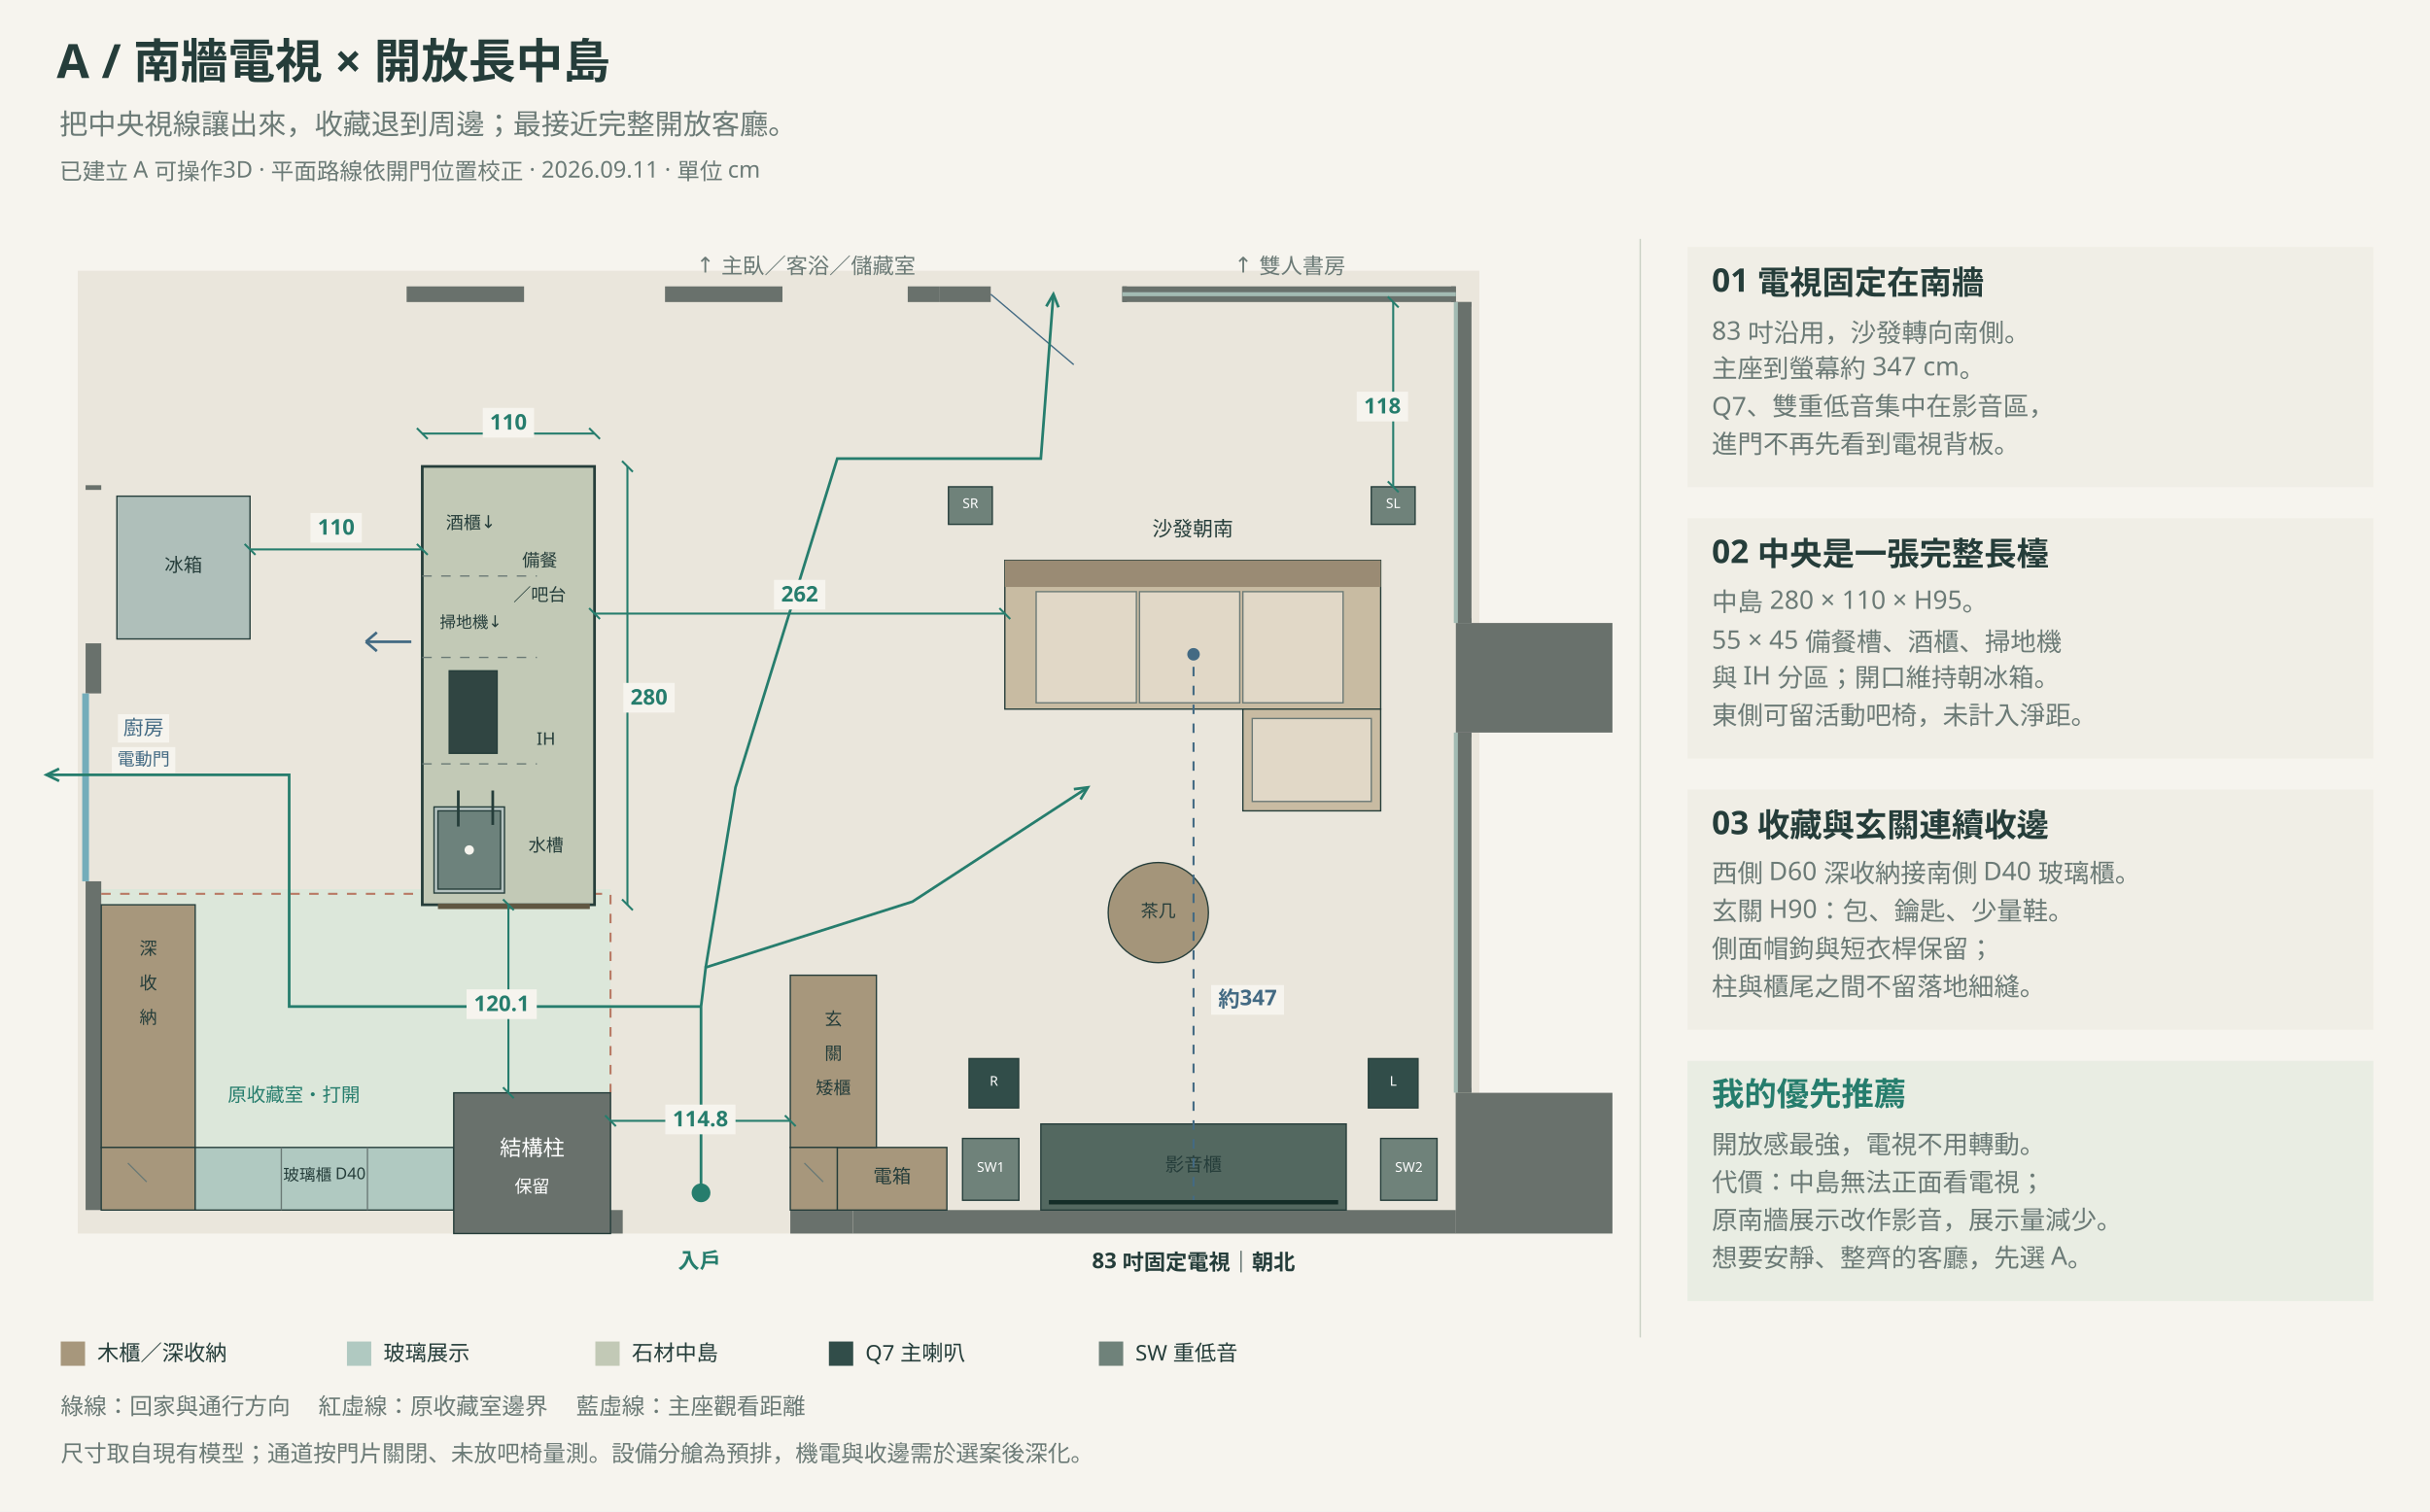
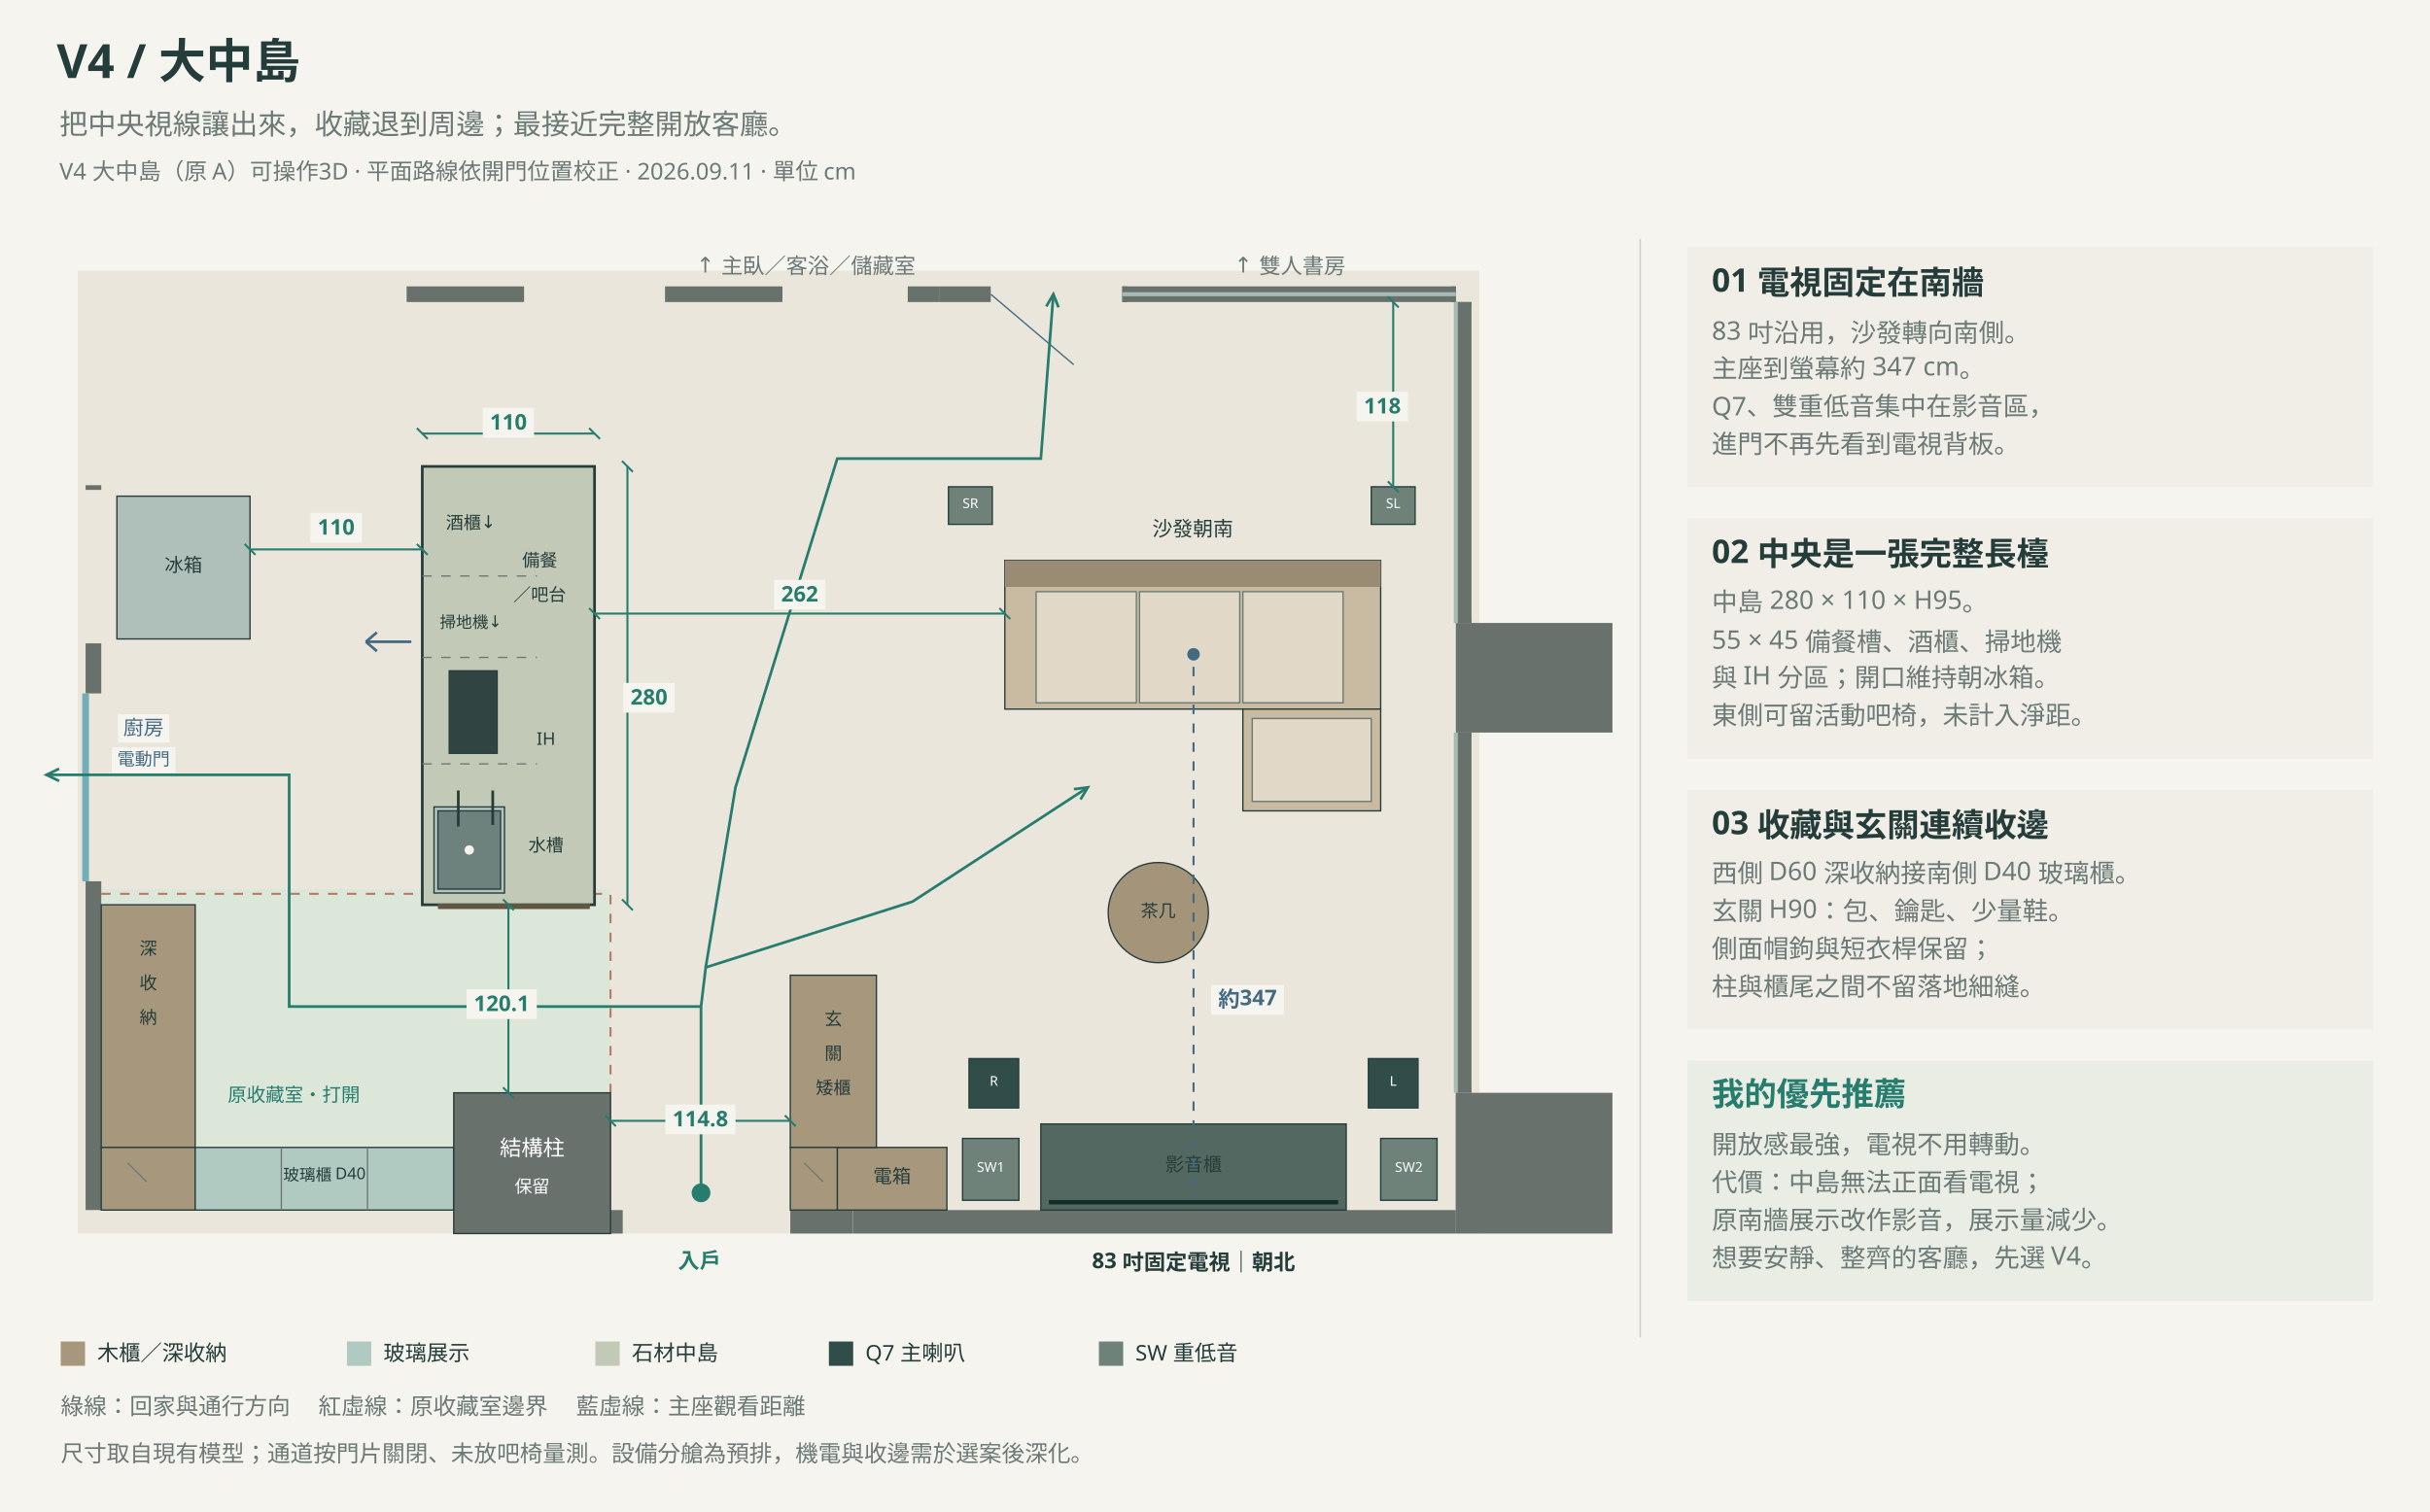
<svg xmlns="http://www.w3.org/2000/svg" width="1800" height="1120" viewBox="0 0 1800 1120" font-family="Microsoft JhengHei,sans-serif">
  <rect width="100%" height="100%" fill="#f6f4ee" />
-   <text x="42.00" y="57.80" font-size="35" fill="#253d3a" text-anchor="start" font-weight="700">A  /  南牆電視 × 開放長中島</text>
+   <text x="42.00" y="57.80" font-size="35" fill="#253d3a" text-anchor="start" font-weight="700">V4  /  大中島</text>
  <text x="44.00" y="99.48" font-size="21" fill="#6b7a76" text-anchor="start" font-weight="400">把中央視線讓出來，收藏退到周邊；最接近完整開放客廳。</text>
-   <text x="44.00" y="132.96" font-size="17" fill="#6b7a76" text-anchor="start" font-weight="400">已建立 A 可操作3D · 平面路線依開門位置校正 · 2026.09.11 · 單位 cm</text>
+   <text x="44.00" y="132.96" font-size="17" fill="#6b7a76" text-anchor="start" font-weight="400">V4 大中島（原 A）可操作3D · 平面路線依開門位置校正 · 2026.09.11 · 單位 cm</text>
  <rect x="57.60" y="200.60" width="1038.20" height="713.40" fill="#eae6dc" stroke="none" stroke-width="1" />
  <rect x="75.00" y="658.80" width="377.23" height="237.80" fill="#dce7da" stroke="none" stroke-width="1" />
  <rect x="1078.28" y="809.72" width="116.12" height="104.28" fill="#69716c" stroke="none" stroke-width="1" />
  <rect x="336.12" y="809.72" width="116.12" height="104.28" fill="#69716c" stroke="none" stroke-width="1" />
  <rect x="631.80" y="896.60" width="446.60" height="17.40" fill="#69716c" stroke="none" stroke-width="1" />
  <rect x="452.00" y="896.60" width="9.28" height="17.40" fill="#69716c" stroke="none" stroke-width="1" />
  <rect x="585.40" y="896.60" width="46.40" height="17.40" fill="#69716c" stroke="none" stroke-width="1" />
  <rect x="1078.40" y="223.80" width="11.60" height="237.80" fill="#69716c" stroke="none" stroke-width="1" />
  <rect x="1078.40" y="223.80" width="11.60" height="3.48" fill="#69716c" stroke="none" stroke-width="1" />
  <rect x="1078.40" y="458.12" width="11.60" height="3.48" fill="#69716c" stroke="none" stroke-width="1" />
  <rect x="1082.46" y="227.28" width="3.48" height="230.84" fill="#69716c" stroke="none" stroke-width="1" />
  <rect x="1078.40" y="461.60" width="116.00" height="81.20" fill="#69716c" stroke="none" stroke-width="1" />
  <rect x="1078.40" y="542.80" width="11.60" height="266.80" fill="#69716c" stroke="none" stroke-width="1" />
  <rect x="1078.40" y="542.80" width="11.60" height="3.48" fill="#69716c" stroke="none" stroke-width="1" />
  <rect x="1078.40" y="806.12" width="11.60" height="3.48" fill="#69716c" stroke="none" stroke-width="1" />
  <rect x="1082.46" y="546.28" width="3.48" height="259.84" fill="#69716c" stroke="none" stroke-width="1" />
  <rect x="301.20" y="212.20" width="87.00" height="11.60" fill="#69716c" stroke="none" stroke-width="1" />
  <rect x="492.60" y="212.20" width="87.00" height="11.60" fill="#69716c" stroke="none" stroke-width="1" />
  <rect x="672.40" y="212.20" width="23.20" height="11.60" fill="#69716c" stroke="none" stroke-width="1" />
  <rect x="695.60" y="212.20" width="38.28" height="11.60" fill="#69716c" stroke="none" stroke-width="1" />
  <rect x="831.32" y="212.20" width="247.08" height="11.60" fill="#69716c" stroke="none" stroke-width="1" />
  <rect x="831.32" y="212.20" width="3.48" height="11.60" fill="#69716c" stroke="none" stroke-width="1" />
  <rect x="1074.92" y="212.20" width="3.48" height="11.60" fill="#69716c" stroke="none" stroke-width="1" />
  <rect x="834.80" y="216.26" width="240.12" height="3.48" fill="#69716c" stroke="none" stroke-width="1" />
  <rect x="63.40" y="359.52" width="11.60" height="3.48" fill="#69716c" stroke="none" stroke-width="1" />
  <rect x="63.40" y="476.68" width="11.60" height="37.12" fill="#69716c" stroke="none" stroke-width="1" />
  <rect x="63.40" y="653.00" width="11.60" height="243.60" fill="#69716c" stroke="none" stroke-width="1" />
  <polyline points="1078.40,223.80 1078.40,461.60" fill="none" stroke="#a3bbb3" stroke-width="3" />
  <polyline points="1078.40,542.80 1078.40,809.60" fill="none" stroke="#a3bbb3" stroke-width="3" />
  <polyline points="831.32,218.00 1078.40,218.00" fill="none" stroke="#a3bbb3" stroke-width="3" />
  <polyline points="733.88,218.00 795.36,270.20" fill="none" stroke="#436a83" stroke-width="1" />
  <polyline points="63.40,513.80 63.40,653.00" fill="none" stroke="#74adba" stroke-width="5" />
  <text x="597.00" y="201.92" font-size="16" fill="#6b7a76" text-anchor="middle" font-weight="400">↑  主臥／客浴／儲藏室</text>
  <text x="955.44" y="201.92" font-size="16" fill="#6b7a76" text-anchor="middle" font-weight="400">↑  雙人書房</text>
  <rect x="87.32" y="529.20" width="38.00" height="21.00" fill="#f6f4ee" stroke="none" stroke-width="1" />
  <text x="106.32" y="544.40" font-size="15" fill="#436a83" text-anchor="middle" font-weight="400">廚房</text>
  <rect x="82.82" y="553.56" width="47.00" height="19.00" fill="#f6f4ee" stroke="none" stroke-width="1" />
  <text x="106.32" y="567.00" font-size="13" fill="#436a83" text-anchor="middle" font-weight="400">電動門</text>
  <polyline points="75.00,662.28 452.23,662.28 452.23,809.60" fill="none" stroke="#b87964" stroke-width="1.5" stroke-dasharray="7 7" />
  <text x="217.68" y="816.12" font-size="14" fill="#267d6d" text-anchor="middle" font-weight="400">原收藏室・打開</text>
  <rect x="86.60" y="367.64" width="98.60" height="105.79" fill="#afbfba" stroke="#253d3a" stroke-width="1" />
  <text x="135.90" y="423.58" font-size="14" fill="#253d3a" text-anchor="middle" font-weight="400">冰箱</text>
  <rect x="75.00" y="670.40" width="69.60" height="179.80" fill="#a7977c" stroke="#253d3a" stroke-width="1" />
  <text x="109.80" y="707.36" font-size="13" fill="#253d3a" text-anchor="middle" font-weight="400">深</text>
  <text x="109.80" y="732.88" font-size="13" fill="#253d3a" text-anchor="middle" font-weight="400">收</text>
  <text x="109.80" y="758.40" font-size="13" fill="#253d3a" text-anchor="middle" font-weight="400">納</text>
  <rect x="75.00" y="850.20" width="69.60" height="46.40" fill="#a7977c" stroke="#253d3a" stroke-width="1" />
  <rect x="144.60" y="850.20" width="191.40" height="46.40" fill="#b0c9c1" stroke="#253d3a" stroke-width="1" />
  <polyline points="208.40,850.20 208.40,896.60" fill="none" stroke="#6b7a76" stroke-width="1" />
  <polyline points="272.20,850.20 272.20,896.60" fill="none" stroke="#6b7a76" stroke-width="1" />
  <text x="240.30" y="874.68" font-size="12" fill="#253d3a" text-anchor="middle" font-weight="400">玻璃櫃 D40</text>
  <rect x="620.20" y="850.20" width="81.20" height="46.40" fill="#a7977c" stroke="#253d3a" stroke-width="1" />
  <text x="660.80" y="876.44" font-size="14" fill="#253d3a" text-anchor="middle" font-weight="400">電箱</text>
  <rect x="744.32" y="415.20" width="278.40" height="110.20" fill="#c8bba2" stroke="#253d3a" stroke-width="1" />
  <rect x="767.52" y="438.40" width="74.24" height="82.36" fill="#e1d8c7" stroke="#6b7a76" stroke-width="1" />
  <rect x="844.08" y="438.40" width="74.24" height="82.36" fill="#e1d8c7" stroke="#6b7a76" stroke-width="1" />
  <rect x="920.64" y="438.40" width="74.24" height="82.36" fill="#e1d8c7" stroke="#6b7a76" stroke-width="1" />
  <rect x="744.32" y="415.20" width="278.40" height="19.72" fill="#9a8b74" stroke="none" stroke-width="1" />
  <text x="883.52" y="397.08" font-size="15" fill="#253d3a" text-anchor="middle" font-weight="400">沙發朝南</text>
  <rect x="920.64" y="525.40" width="102.08" height="75.40" fill="#c8bba2" stroke="#253d3a" stroke-width="1" />
  <rect x="927.60" y="532.36" width="88.16" height="61.48" fill="#e1d8c7" stroke="#6b7a76" stroke-width="1" />
  <rect x="771.00" y="832.80" width="226.20" height="63.80" fill="#536860" stroke="#253d3a" stroke-width="1" />
  <text x="884.10" y="867.74" font-size="14" fill="#253d3a" text-anchor="middle" font-weight="400">影音櫃</text>
  <rect x="585.40" y="722.60" width="63.80" height="127.60" fill="#a7977c" stroke="#253d3a" stroke-width="1" />
  <text x="617.30" y="759.56" font-size="13" fill="#253d3a" text-anchor="middle" font-weight="400">玄</text>
  <text x="617.30" y="785.08" font-size="13" fill="#253d3a" text-anchor="middle" font-weight="400">關</text>
  <text x="617.30" y="810.60" font-size="13" fill="#253d3a" text-anchor="middle" font-weight="400">矮櫃</text>
  <rect x="585.40" y="850.20" width="34.80" height="46.40" fill="#a7977c" stroke="#253d3a" stroke-width="1" />
  <polyline points="94.72,861.80 108.64,875.72" fill="none" stroke="#6b7a76" stroke-width="1" />
  <polyline points="595.84,861.80 609.76,875.72" fill="none" stroke="#6b7a76" stroke-width="1" />
  <rect x="336.12" y="809.72" width="116.12" height="104.28" fill="#69716c" stroke="#253d3a" stroke-width="1" />
  <text x="394.17" y="856.16" font-size="16" fill="#ffffff" text-anchor="middle" font-weight="400">結構柱</text>
  <text x="394.17" y="883.68" font-size="13" fill="#ffffff" text-anchor="middle" font-weight="400">保留</text>
  <rect x="312.80" y="345.60" width="127.60" height="324.80" fill="#c2c9b6" stroke="#253d3a" stroke-width="2" />
  <polyline points="312.80,426.80 397.71,426.80" fill="none" stroke="#6b7a76" stroke-width="1" stroke-dasharray="7 7" />
  <polyline points="312.80,487.12 397.71,487.12" fill="none" stroke="#6b7a76" stroke-width="1" stroke-dasharray="7 7" />
  <polyline points="312.80,566.00 397.71,566.00" fill="none" stroke="#6b7a76" stroke-width="1" stroke-dasharray="7 7" />
  <text x="348.76" y="391.84" font-size="13" fill="#253d3a" text-anchor="middle" font-weight="400">酒櫃↓</text>
  <text x="348.76" y="465.20" font-size="12" fill="#253d3a" text-anchor="middle" font-weight="400">掃地機↓</text>
  <rect x="332.75" y="497.04" width="35.50" height="61.13" fill="#304542" stroke="#253d3a" stroke-width="1" />
  <rect x="321.50" y="597.90" width="52.20" height="63.80" fill="#b5c3c0" stroke="#253d3a" stroke-width="1" />
  <rect x="324.40" y="600.80" width="46.40" height="58.00" fill="#6d827c" stroke="#253d3a" stroke-width="1" />
  <circle cx="347.60" cy="629.80" r="3.48" fill="#f6f4ee" stroke="none" stroke-width="1" />
  <polyline points="339.48,585.72 339.48,612.40" fill="none" stroke="#253d3a" stroke-width="2" />
  <polyline points="365.00,585.72 365.00,611.24" fill="none" stroke="#253d3a" stroke-width="2" />
  <text x="404.44" y="551.92" font-size="13" fill="#253d3a" text-anchor="middle" font-weight="400">IH</text>
  <text x="404.44" y="630.80" font-size="13" fill="#253d3a" text-anchor="middle" font-weight="400">水槽</text>
  <text x="399.80" y="419.68" font-size="13" fill="#253d3a" text-anchor="middle" font-weight="400">備餐</text>
  <text x="399.80" y="445.20" font-size="13" fill="#253d3a" text-anchor="middle" font-weight="400">／吧台</text>
  <polyline points="324.40,671.56 436.92,671.56" fill="none" stroke="#605742" stroke-width="4" />
  <polyline points="304.68,475.52 271.04,475.52" fill="none" stroke="#436a83" stroke-width="2" />
  <polyline points="271.04,475.52 279.16,468.56" fill="none" stroke="#436a83" stroke-width="2" />
  <polyline points="271.04,475.52 279.16,482.48" fill="none" stroke="#436a83" stroke-width="2" />
  <rect x="1013.61" y="784.37" width="36.77" height="36.54" fill="#314d49" stroke="#253d3a" stroke-width="1" />
  <text x="1032.00" y="804.48" font-size="10" fill="#ffffff" text-anchor="middle" font-weight="400">L</text>
  <rect x="717.81" y="784.37" width="36.77" height="36.54" fill="#314d49" stroke="#253d3a" stroke-width="1" />
  <text x="736.20" y="804.48" font-size="10" fill="#ffffff" text-anchor="middle" font-weight="400">R</text>
  <rect x="713.00" y="843.53" width="41.76" height="45.82" fill="#6f827a" stroke="#253d3a" stroke-width="1" />
  <text x="733.88" y="868.28" font-size="10" fill="#ffffff" text-anchor="middle" font-weight="400">SW1</text>
  <rect x="1022.72" y="843.53" width="41.76" height="45.82" fill="#6f827a" stroke="#253d3a" stroke-width="1" />
  <text x="1043.60" y="868.28" font-size="10" fill="#ffffff" text-anchor="middle" font-weight="400">SW2</text>
  <rect x="1015.76" y="360.68" width="32.48" height="27.84" fill="#6f827a" stroke="#253d3a" stroke-width="1" />
  <text x="1032.00" y="376.44" font-size="10" fill="#ffffff" text-anchor="middle" font-weight="400">SL</text>
  <rect x="702.56" y="360.68" width="32.48" height="27.84" fill="#6f827a" stroke="#253d3a" stroke-width="1" />
  <text x="718.80" y="376.44" font-size="10" fill="#ffffff" text-anchor="middle" font-weight="400">SR</text>
  <rect x="776.97" y="889.18" width="214.25" height="3.25" fill="#142d28" stroke="none" stroke-width="1" />
  <circle cx="858.00" cy="676.20" r="37.12" fill="#a4957a" stroke="#253d3a" stroke-width="1" />
  <text x="858.00" y="679.52" font-size="13" fill="#253d3a" text-anchor="middle" font-weight="400">茶几</text>
  <circle cx="884.10" cy="484.80" r="4.64" fill="#436a83" stroke="none" stroke-width="1" />
  <polyline points="884.10,494.08 884.10,889.18" fill="none" stroke="#436a83" stroke-width="1.5" stroke-dasharray="7 7" />
  <rect x="897.12" y="729.88" width="54.00" height="22.00" fill="#f6f4ee" stroke="none" stroke-width="1" />
  <text x="924.12" y="745.96" font-size="16" fill="#436a83" text-anchor="middle" font-weight="700">約347</text>
  <text x="884.10" y="939.68" font-size="16" fill="#253d3a" text-anchor="middle" font-weight="700">83 吋固定電視｜朝北</text>
  <polyline points="519.28,886.16 519.28,745.80 522.76,716.80 675.88,668.08 805.80,583.40" fill="none" stroke="#267d6d" stroke-width="2" />
  <polyline points="800.40,592.34 805.80,583.40 795.44,584.73" fill="none" stroke="#267d6d" stroke-width="2" />
  <polyline points="519.28,745.80 214.20,745.80 214.20,574.12 34.40,574.12" fill="none" stroke="#267d6d" stroke-width="2" />
  <polyline points="43.80,569.58 34.40,574.12 43.80,578.66" fill="none" stroke="#267d6d" stroke-width="2" />
  <polyline points="522.76,716.80 544.80,583.40 620.20,339.80 771.00,339.80 780.28,218.00" fill="none" stroke="#267d6d" stroke-width="2" />
  <polyline points="784.09,227.72 780.28,218.00 775.04,227.03" fill="none" stroke="#267d6d" stroke-width="2" />
  <circle cx="519.28" cy="883.84" r="6.96" fill="#267d6d" stroke="none" stroke-width="1" />
  <text x="518.12" y="939.68" font-size="16" fill="#267d6d" text-anchor="middle" font-weight="700">入戶</text>
  <polyline points="185.20,407.08 312.80,407.08" fill="none" stroke="#267d6d" stroke-width="1.5" />
  <polyline points="181.20,403.08 189.20,411.08" fill="none" stroke="#267d6d" stroke-width="1.5" />
  <polyline points="308.80,403.08 316.80,411.08" fill="none" stroke="#267d6d" stroke-width="1.5" />
  <rect x="230.00" y="380.08" width="38.00" height="22.00" fill="#f6f4ee" stroke="none" stroke-width="1" />
  <text x="249.00" y="396.16" font-size="16" fill="#267d6d" text-anchor="middle" font-weight="700">110</text>
  <polyline points="440.40,454.64 744.32,454.64" fill="none" stroke="#267d6d" stroke-width="1.5" />
  <polyline points="436.40,450.64 444.40,458.64" fill="none" stroke="#267d6d" stroke-width="1.5" />
  <polyline points="740.32,450.64 748.32,458.64" fill="none" stroke="#267d6d" stroke-width="1.5" />
  <rect x="573.36" y="429.64" width="38.00" height="22.00" fill="#f6f4ee" stroke="none" stroke-width="1" />
  <text x="592.36" y="445.72" font-size="16" fill="#267d6d" text-anchor="middle" font-weight="700">262</text>
  <polyline points="376.60,670.40 376.60,809.72" fill="none" stroke="#267d6d" stroke-width="1.5" />
  <polyline points="372.60,666.40 380.60,674.40" fill="none" stroke="#267d6d" stroke-width="1.5" />
  <polyline points="372.60,805.72 380.60,813.72" fill="none" stroke="#267d6d" stroke-width="1.5" />
  <rect x="345.60" y="733.06" width="52.00" height="22.00" fill="#f6f4ee" stroke="none" stroke-width="1" />
  <text x="371.60" y="749.14" font-size="16" fill="#267d6d" text-anchor="middle" font-weight="700">120.1</text>
  <polyline points="452.23,830.48 585.40,830.48" fill="none" stroke="#267d6d" stroke-width="1.5" />
  <polyline points="448.23,826.48 456.23,834.48" fill="none" stroke="#267d6d" stroke-width="1.5" />
  <polyline points="581.40,826.48 589.40,834.48" fill="none" stroke="#267d6d" stroke-width="1.5" />
  <rect x="492.82" y="818.48" width="52.00" height="22.00" fill="#f6f4ee" stroke="none" stroke-width="1" />
  <text x="518.82" y="834.56" font-size="16" fill="#267d6d" text-anchor="middle" font-weight="700">114.8</text>
  <polyline points="312.80,321.24 440.40,321.24" fill="none" stroke="#267d6d" stroke-width="1.5" />
  <polyline points="308.80,317.24 316.80,325.24" fill="none" stroke="#267d6d" stroke-width="1.5" />
  <polyline points="436.40,317.24 444.40,325.24" fill="none" stroke="#267d6d" stroke-width="1.5" />
  <rect x="357.60" y="302.24" width="38.00" height="22.00" fill="#f6f4ee" stroke="none" stroke-width="1" />
  <text x="376.60" y="318.32" font-size="16" fill="#267d6d" text-anchor="middle" font-weight="700">110</text>
  <polyline points="464.76,345.60 464.76,670.40" fill="none" stroke="#267d6d" stroke-width="1.5" />
  <polyline points="460.76,341.60 468.76,349.60" fill="none" stroke="#267d6d" stroke-width="1.5" />
  <polyline points="460.76,666.40 468.76,674.40" fill="none" stroke="#267d6d" stroke-width="1.5" />
  <rect x="461.76" y="506.00" width="38.00" height="22.00" fill="#f6f4ee" stroke="none" stroke-width="1" />
  <text x="480.76" y="522.08" font-size="16" fill="#267d6d" text-anchor="middle" font-weight="700">280</text>
  <polyline points="1032.00,223.80 1032.00,360.68" fill="none" stroke="#267d6d" stroke-width="1.5" />
  <polyline points="1028.00,219.80 1036.00,227.80" fill="none" stroke="#267d6d" stroke-width="1.5" />
  <polyline points="1028.00,356.68 1036.00,364.68" fill="none" stroke="#267d6d" stroke-width="1.5" />
  <rect x="1005.00" y="290.24" width="38.00" height="22.00" fill="#f6f4ee" stroke="none" stroke-width="1" />
  <text x="1024.00" y="306.32" font-size="16" fill="#267d6d" text-anchor="middle" font-weight="700">118</text>
  <polyline points="1215.00,177.00 1215.00,991.00" fill="none" stroke="#c9d0c4" stroke-width="1" />
  <rect x="1250.00" y="183.00" width="508.00" height="178.00" fill="#f0eee6" stroke="none" stroke-width="1" />
  <text x="1268.00" y="216.12" font-size="24" fill="#253d3a" text-anchor="start" font-weight="700">01  電視固定在南牆</text>
  <text x="1268.00" y="251.72" font-size="19" fill="#6b7a76" text-anchor="start" font-weight="400">83 吋沿用，沙發轉向南側。</text>
  <text x="1268.00" y="279.72" font-size="19" fill="#6b7a76" text-anchor="start" font-weight="400">主座到螢幕約 347 cm。</text>
  <text x="1268.00" y="307.72" font-size="19" fill="#6b7a76" text-anchor="start" font-weight="400">Q7、雙重低音集中在影音區，</text>
  <text x="1268.00" y="335.72" font-size="19" fill="#6b7a76" text-anchor="start" font-weight="400">進門不再先看到電視背板。</text>
  <rect x="1250.00" y="384.00" width="508.00" height="178.00" fill="#f0eee6" stroke="none" stroke-width="1" />
  <text x="1268.00" y="417.12" font-size="24" fill="#253d3a" text-anchor="start" font-weight="700">02  中央是一張完整長檯</text>
  <text x="1268.00" y="452.72" font-size="19" fill="#6b7a76" text-anchor="start" font-weight="400">中島 280 × 110 × H95。</text>
  <text x="1268.00" y="480.72" font-size="19" fill="#6b7a76" text-anchor="start" font-weight="400">55 × 45 備餐槽、酒櫃、掃地機</text>
  <text x="1268.00" y="508.72" font-size="19" fill="#6b7a76" text-anchor="start" font-weight="400">與 IH 分區；開口維持朝冰箱。</text>
  <text x="1268.00" y="536.72" font-size="19" fill="#6b7a76" text-anchor="start" font-weight="400">東側可留活動吧椅，未計入淨距。</text>
  <rect x="1250.00" y="585.00" width="508.00" height="178.00" fill="#f0eee6" stroke="none" stroke-width="1" />
  <text x="1268.00" y="618.12" font-size="24" fill="#253d3a" text-anchor="start" font-weight="700">03  收藏與玄關連續收邊</text>
  <text x="1268.00" y="653.72" font-size="19" fill="#6b7a76" text-anchor="start" font-weight="400">西側 D60 深收納接南側 D40 玻璃櫃。</text>
  <text x="1268.00" y="681.72" font-size="19" fill="#6b7a76" text-anchor="start" font-weight="400">玄關 H90：包、鑰匙、少量鞋。</text>
  <text x="1268.00" y="709.72" font-size="19" fill="#6b7a76" text-anchor="start" font-weight="400">側面帽鉤與短衣桿保留；</text>
  <text x="1268.00" y="737.72" font-size="19" fill="#6b7a76" text-anchor="start" font-weight="400">柱與櫃尾之間不留落地細縫。</text>
  <rect x="1250.00" y="786.00" width="508.00" height="178.00" fill="#e9ede3" stroke="none" stroke-width="1" />
  <text x="1268.00" y="819.12" font-size="24" fill="#267d6d" text-anchor="start" font-weight="700">我的優先推薦</text>
  <text x="1268.00" y="854.72" font-size="19" fill="#6b7a76" text-anchor="start" font-weight="400">開放感最強，電視不用轉動。</text>
  <text x="1268.00" y="882.72" font-size="19" fill="#6b7a76" text-anchor="start" font-weight="400">代價：中島無法正面看電視；</text>
  <text x="1268.00" y="910.72" font-size="19" fill="#6b7a76" text-anchor="start" font-weight="400">原南牆展示改作影音，展示量減少。</text>
-   <text x="1268.00" y="938.72" font-size="19" fill="#6b7a76" text-anchor="start" font-weight="400">想要安靜、整齊的客廳，先選 A。</text>
+   <text x="1268.00" y="938.72" font-size="19" fill="#6b7a76" text-anchor="start" font-weight="400">想要安靜、整齊的客廳，先選 V4。</text>
  <rect x="45.00" y="994.00" width="18.00" height="18.00" fill="#a7977c" stroke="none" stroke-width="1" />
  <text x="72.00" y="1008.08" font-size="16" fill="#253d3a" text-anchor="start" font-weight="400">木櫃／深收納</text>
  <rect x="257.00" y="994.00" width="18.00" height="18.00" fill="#b0c9c1" stroke="none" stroke-width="1" />
  <text x="284.00" y="1008.08" font-size="16" fill="#253d3a" text-anchor="start" font-weight="400">玻璃展示</text>
  <rect x="441.00" y="994.00" width="18.00" height="18.00" fill="#c2c9b6" stroke="none" stroke-width="1" />
  <text x="468.00" y="1008.08" font-size="16" fill="#253d3a" text-anchor="start" font-weight="400">石材中島</text>
  <rect x="614.00" y="994.00" width="18.00" height="18.00" fill="#314d49" stroke="none" stroke-width="1" />
  <text x="641.00" y="1008.08" font-size="16" fill="#253d3a" text-anchor="start" font-weight="400">Q7 主喇叭</text>
  <rect x="814.00" y="994.00" width="18.00" height="18.00" fill="#6f827a" stroke="none" stroke-width="1" />
  <text x="841.00" y="1008.08" font-size="16" fill="#253d3a" text-anchor="start" font-weight="400">SW 重低音</text>
  <text x="45.00" y="1047.96" font-size="17" fill="#6b7a76" text-anchor="start" font-weight="400">綠線：回家與通行方向　 紅虛線：原收藏室邊界　 藍虛線：主座觀看距離</text>
  <text x="45.00" y="1082.96" font-size="17" fill="#6b7a76" text-anchor="start" font-weight="400">尺寸取自現有模型；通道按門片關閉、未放吧椅量測。設備分艙為預排，機電與收邊需於選案後深化。</text>
</svg>
